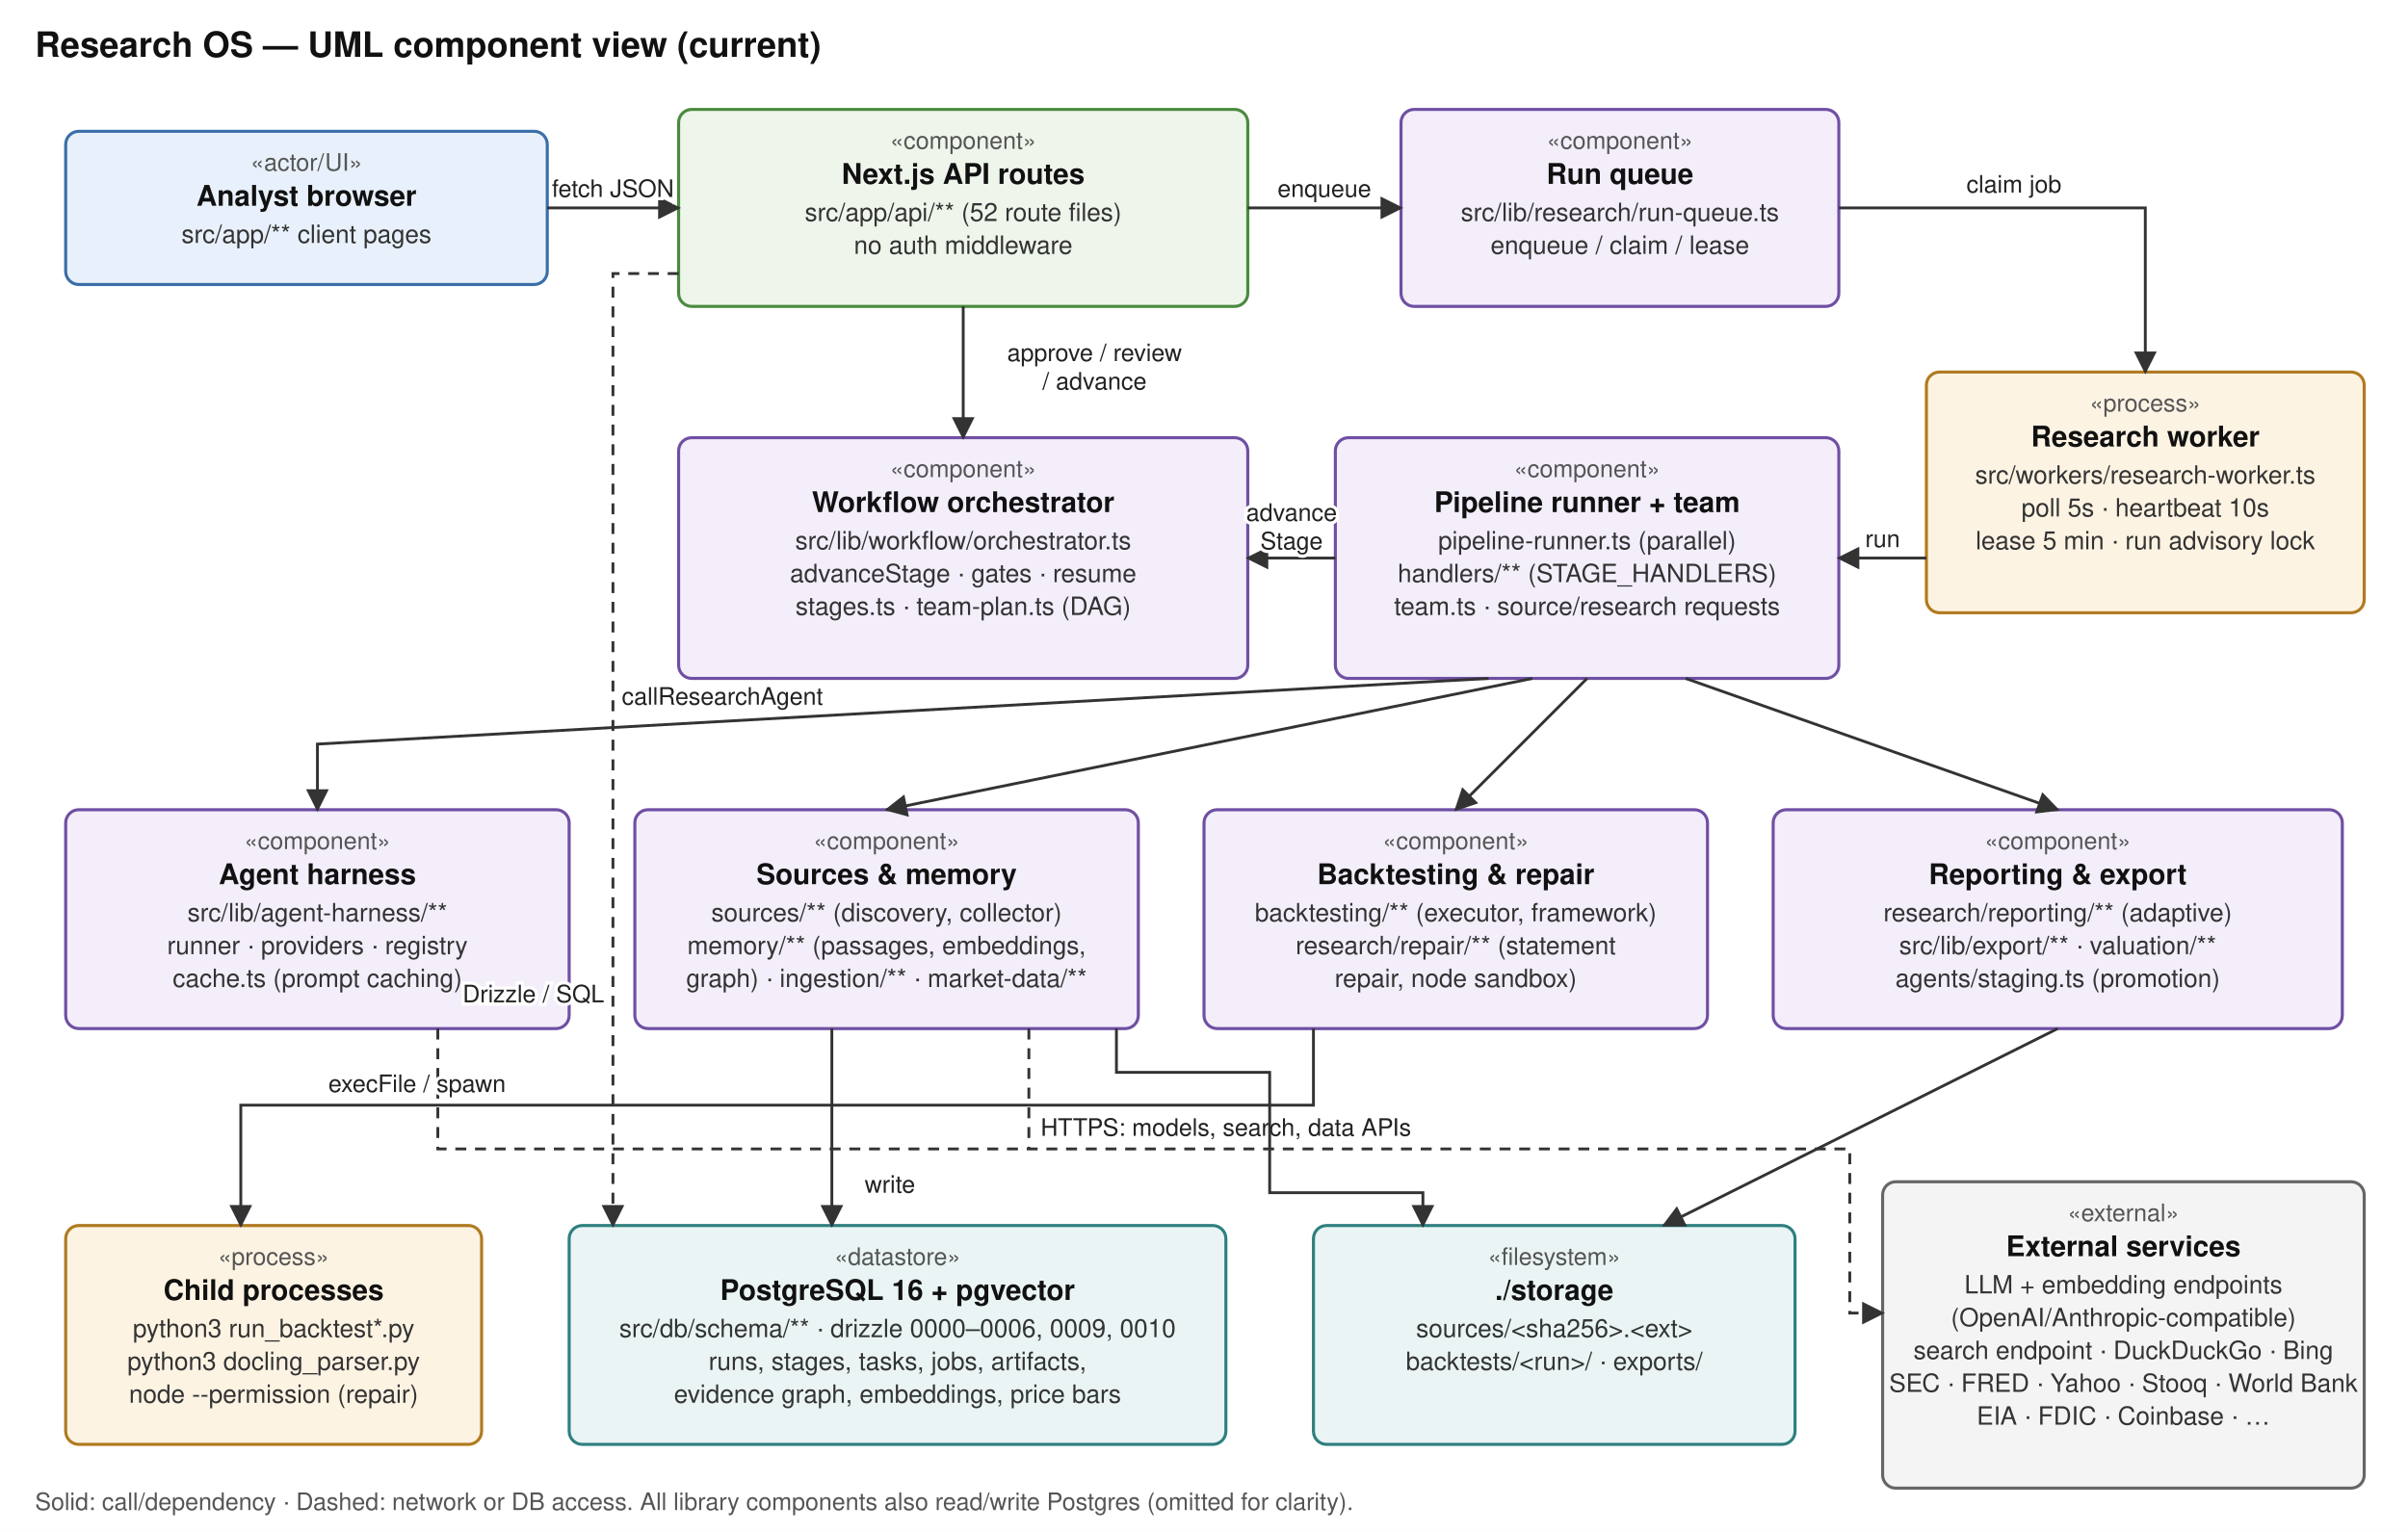
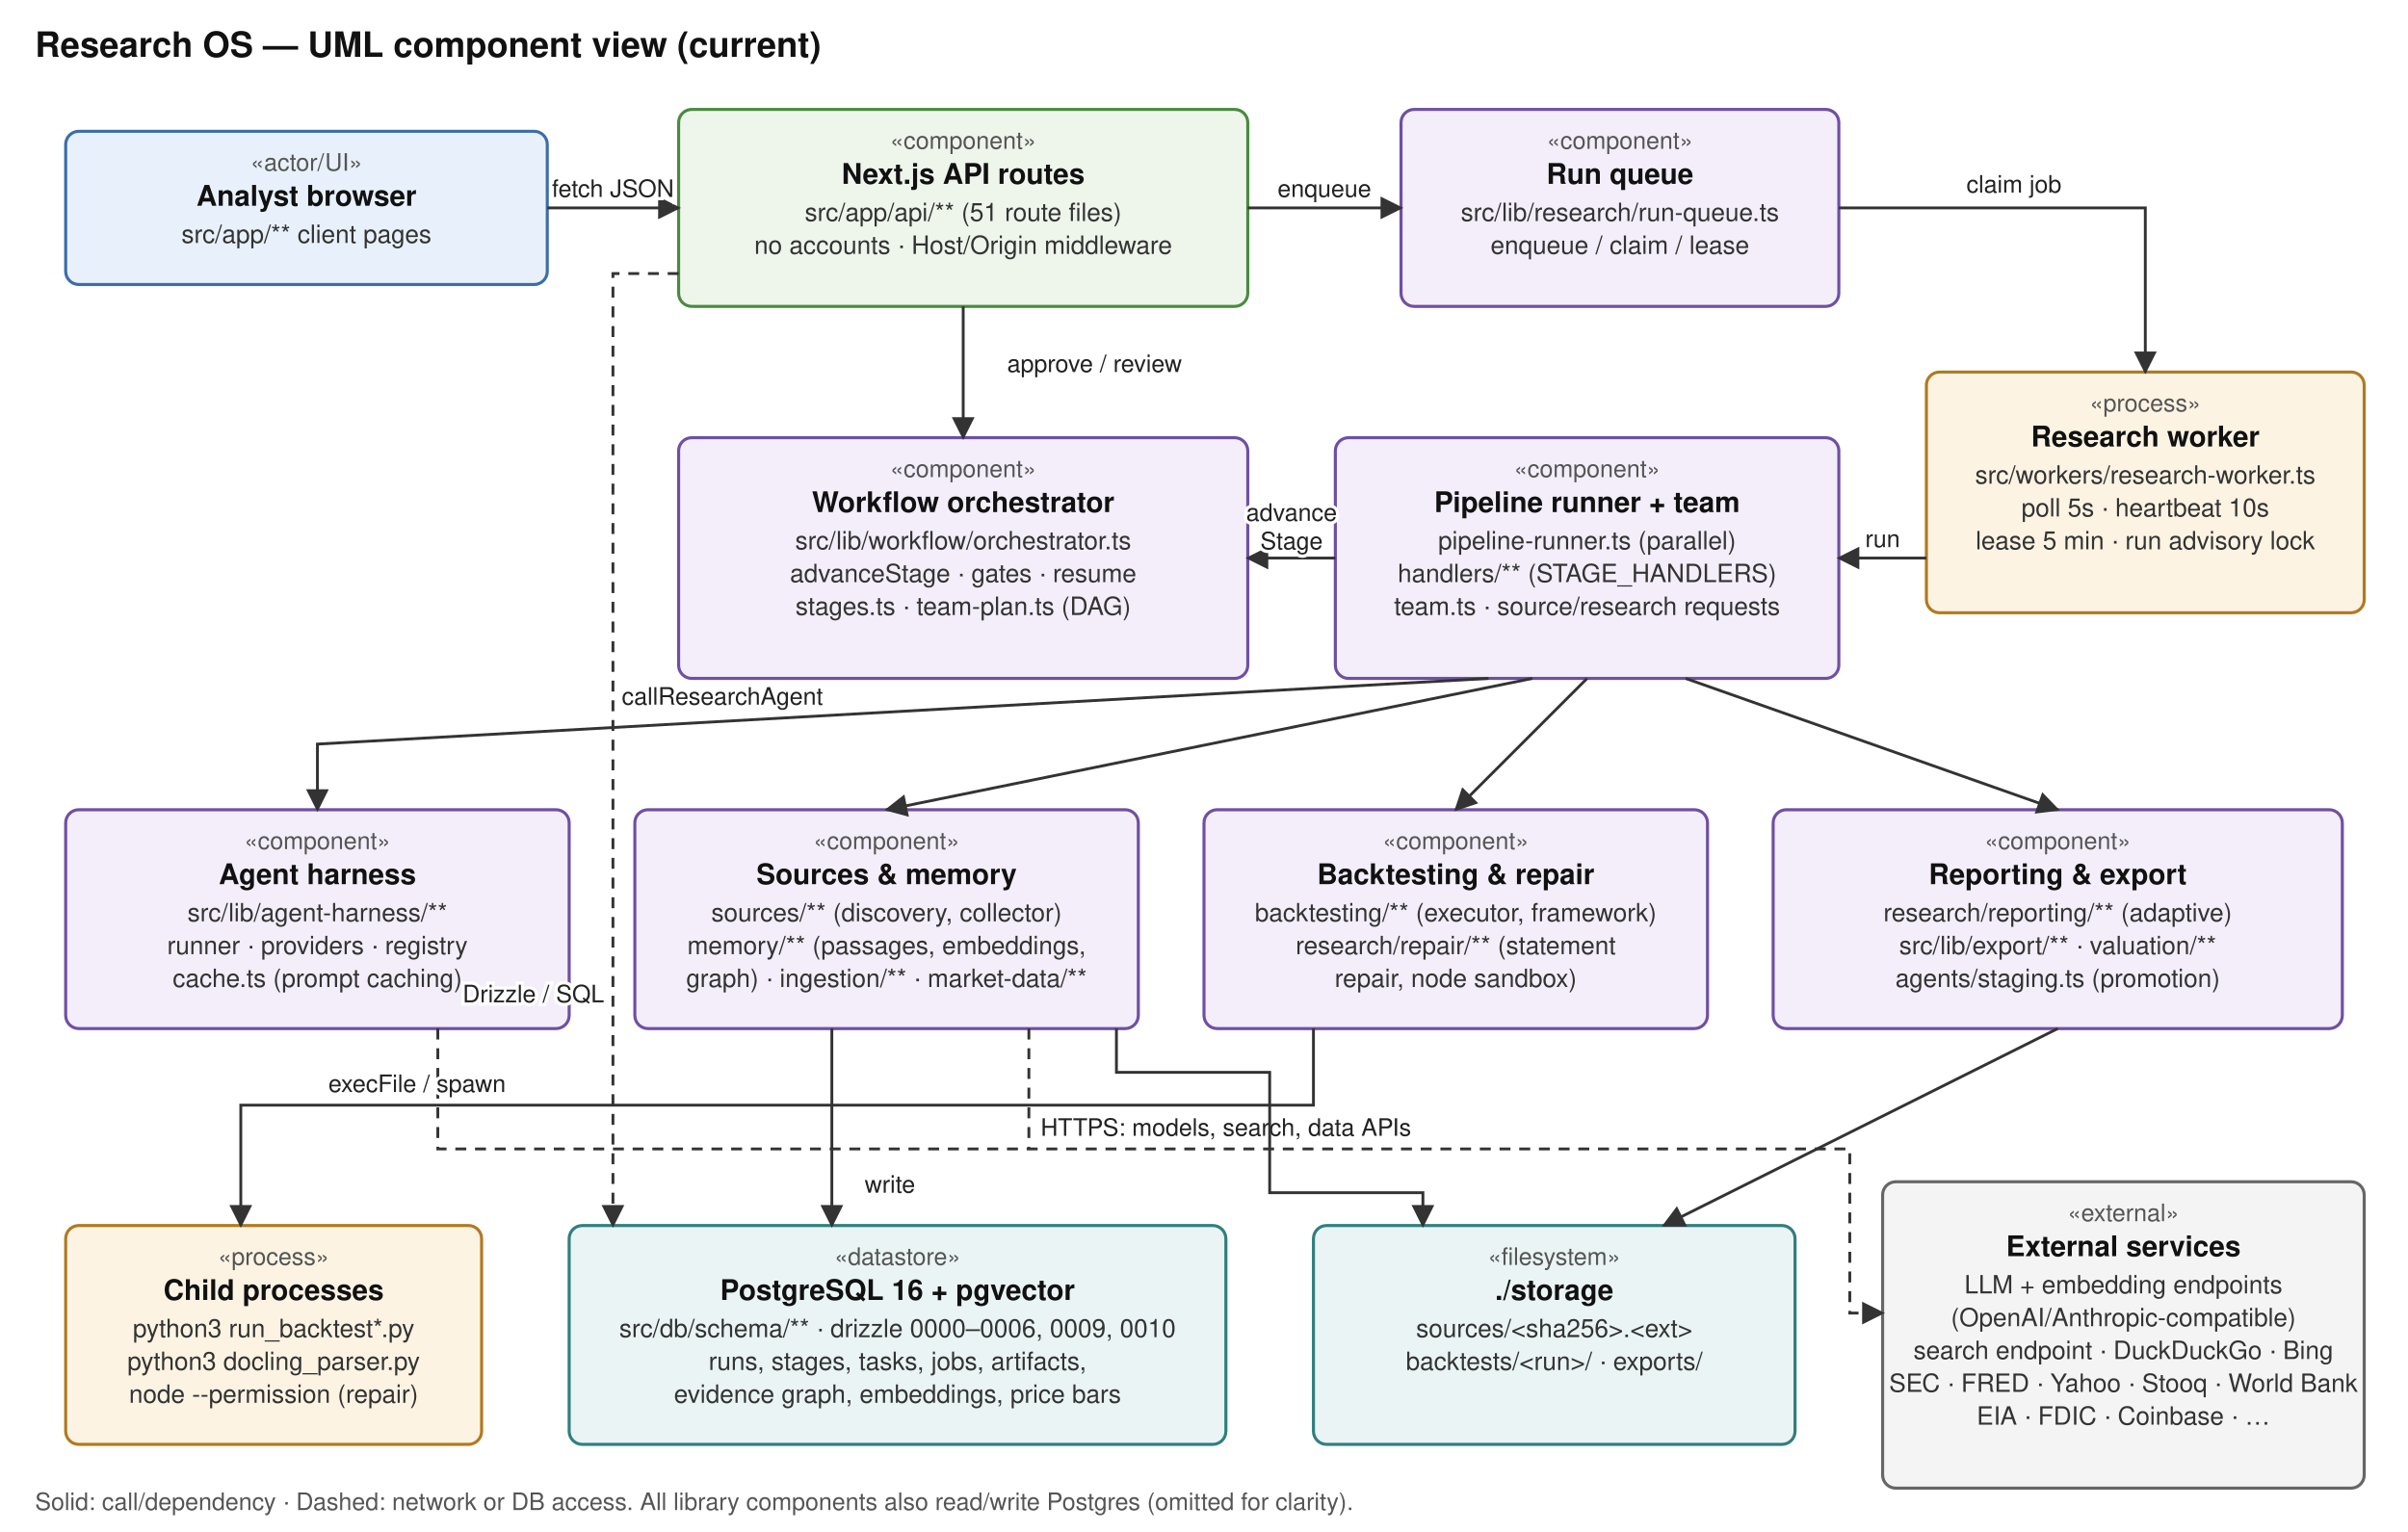
<svg xmlns="http://www.w3.org/2000/svg" viewBox="0 0 1100 700" width="1100" height="700" role="img" aria-labelledby="t d" font-family="Helvetica, Arial, sans-serif" font-size="13">
  <defs>
    <marker id="a" viewBox="0 0 10 10" refX="9" refY="5" markerWidth="8" markerHeight="8" orient="auto-start-reverse">
      <path d="M0,0 L10,5 L0,10 z" fill="#333" />
    </marker>
    <marker id="o" viewBox="0 0 10 10" refX="9" refY="5" markerWidth="9" markerHeight="9" orient="auto-start-reverse">
      <path d="M0,0 L10,5 L0,10" fill="none" stroke="#333" />
    </marker>
  </defs>
  <rect x="0" y="0" width="1100" height="700" fill="#ffffff" />
  <text x="16" y="26" font-size="16" font-weight="bold" fill="#111">Research OS — UML component view (current)</text>
  <rect x="30" y="60" width="220" height="70" rx="6" fill="#e8f1fb" stroke="#3b6ea8" stroke-width="1.4" />
  <text x="140.0" y="78" font-size="11" font-weight="normal" text-anchor="middle" fill="#555">«actor/UI»</text>
  <text x="140.0" y="94" font-size="13" font-weight="bold" text-anchor="middle" fill="#111">Analyst browser</text>
  <text x="140.0" y="111" font-size="11.5" font-weight="normal" text-anchor="middle" fill="#333">src/app/** client pages</text>
  <rect x="310" y="50" width="260" height="90" rx="6" fill="#eef6ec" stroke="#4a8a3f" stroke-width="1.4" />
  <text x="440.0" y="68" font-size="11" font-weight="normal" text-anchor="middle" fill="#555">«component»</text>
  <text x="440.0" y="84" font-size="13" font-weight="bold" text-anchor="middle" fill="#111">Next.js API routes</text>
-   <text x="440.0" y="101" font-size="11.5" font-weight="normal" text-anchor="middle" fill="#333">src/app/api/** (52 route files)</text>
-   <text x="440.0" y="116" font-size="11.5" font-weight="normal" text-anchor="middle" fill="#333">no auth middleware</text>
+   <text x="440.0" y="101" font-size="11.5" font-weight="normal" text-anchor="middle" fill="#333">src/app/api/** (51 route files)</text>
+   <text x="440.0" y="116" font-size="11.5" font-weight="normal" text-anchor="middle" fill="#333">no accounts · Host/Origin middleware</text>
  <rect x="640" y="50" width="200" height="90" rx="6" fill="#f3eefa" stroke="#6f4fa3" stroke-width="1.4" />
  <text x="740.0" y="68" font-size="11" font-weight="normal" text-anchor="middle" fill="#555">«component»</text>
  <text x="740.0" y="84" font-size="13" font-weight="bold" text-anchor="middle" fill="#111">Run queue</text>
  <text x="740.0" y="101" font-size="11.5" font-weight="normal" text-anchor="middle" fill="#333">src/lib/research/run-queue.ts</text>
  <text x="740.0" y="116" font-size="11.5" font-weight="normal" text-anchor="middle" fill="#333">enqueue / claim / lease</text>
  <rect x="880" y="170" width="200" height="110" rx="6" fill="#fdf3e3" stroke="#b07a1f" stroke-width="1.4" />
  <text x="980.0" y="188" font-size="11" font-weight="normal" text-anchor="middle" fill="#555">«process»</text>
  <text x="980.0" y="204" font-size="13" font-weight="bold" text-anchor="middle" fill="#111">Research worker</text>
  <text x="980.0" y="221" font-size="11.5" font-weight="normal" text-anchor="middle" fill="#333">src/workers/research-worker.ts</text>
  <text x="980.0" y="236" font-size="11.5" font-weight="normal" text-anchor="middle" fill="#333">poll 5s · heartbeat 10s</text>
  <text x="980.0" y="251" font-size="11.5" font-weight="normal" text-anchor="middle" fill="#333">lease 5 min · run advisory lock</text>
  <rect x="310" y="200" width="260" height="110" rx="6" fill="#f3eefa" stroke="#6f4fa3" stroke-width="1.4" />
  <text x="440.0" y="218" font-size="11" font-weight="normal" text-anchor="middle" fill="#555">«component»</text>
  <text x="440.0" y="234" font-size="13" font-weight="bold" text-anchor="middle" fill="#111">Workflow orchestrator</text>
  <text x="440.0" y="251" font-size="11.5" font-weight="normal" text-anchor="middle" fill="#333">src/lib/workflow/orchestrator.ts</text>
  <text x="440.0" y="266" font-size="11.5" font-weight="normal" text-anchor="middle" fill="#333">advanceStage · gates · resume</text>
  <text x="440.0" y="281" font-size="11.5" font-weight="normal" text-anchor="middle" fill="#333">stages.ts · team-plan.ts (DAG)</text>
  <rect x="610" y="200" width="230" height="110" rx="6" fill="#f3eefa" stroke="#6f4fa3" stroke-width="1.4" />
  <text x="725.0" y="218" font-size="11" font-weight="normal" text-anchor="middle" fill="#555">«component»</text>
  <text x="725.0" y="234" font-size="13" font-weight="bold" text-anchor="middle" fill="#111">Pipeline runner + team</text>
  <text x="725.0" y="251" font-size="11.5" font-weight="normal" text-anchor="middle" fill="#333">pipeline-runner.ts (parallel)</text>
  <text x="725.0" y="266" font-size="11.5" font-weight="normal" text-anchor="middle" fill="#333">handlers/** (STAGE_HANDLERS)</text>
  <text x="725.0" y="281" font-size="11.5" font-weight="normal" text-anchor="middle" fill="#333">team.ts · source/research requests</text>
  <rect x="30" y="370" width="230" height="100" rx="6" fill="#f3eefa" stroke="#6f4fa3" stroke-width="1.4" />
  <text x="145.0" y="388" font-size="11" font-weight="normal" text-anchor="middle" fill="#555">«component»</text>
  <text x="145.0" y="404" font-size="13" font-weight="bold" text-anchor="middle" fill="#111">Agent harness</text>
  <text x="145.0" y="421" font-size="11.5" font-weight="normal" text-anchor="middle" fill="#333">src/lib/agent-harness/**</text>
  <text x="145.0" y="436" font-size="11.5" font-weight="normal" text-anchor="middle" fill="#333">runner · providers · registry</text>
  <text x="145.0" y="451" font-size="11.5" font-weight="normal" text-anchor="middle" fill="#333">cache.ts (prompt caching)</text>
  <rect x="290" y="370" width="230" height="100" rx="6" fill="#f3eefa" stroke="#6f4fa3" stroke-width="1.4" />
  <text x="405.0" y="388" font-size="11" font-weight="normal" text-anchor="middle" fill="#555">«component»</text>
  <text x="405.0" y="404" font-size="13" font-weight="bold" text-anchor="middle" fill="#111">Sources &amp; memory</text>
  <text x="405.0" y="421" font-size="11.5" font-weight="normal" text-anchor="middle" fill="#333">sources/** (discovery, collector)</text>
  <text x="405.0" y="436" font-size="11.5" font-weight="normal" text-anchor="middle" fill="#333">memory/** (passages, embeddings,</text>
  <text x="405.0" y="451" font-size="11.5" font-weight="normal" text-anchor="middle" fill="#333">graph) · ingestion/** · market-data/**</text>
  <rect x="550" y="370" width="230" height="100" rx="6" fill="#f3eefa" stroke="#6f4fa3" stroke-width="1.4" />
  <text x="665.0" y="388" font-size="11" font-weight="normal" text-anchor="middle" fill="#555">«component»</text>
  <text x="665.0" y="404" font-size="13" font-weight="bold" text-anchor="middle" fill="#111">Backtesting &amp; repair</text>
  <text x="665.0" y="421" font-size="11.5" font-weight="normal" text-anchor="middle" fill="#333">backtesting/** (executor, framework)</text>
  <text x="665.0" y="436" font-size="11.5" font-weight="normal" text-anchor="middle" fill="#333">research/repair/** (statement</text>
  <text x="665.0" y="451" font-size="11.5" font-weight="normal" text-anchor="middle" fill="#333">repair, node sandbox)</text>
  <rect x="810" y="370" width="260" height="100" rx="6" fill="#f3eefa" stroke="#6f4fa3" stroke-width="1.4" />
  <text x="940.0" y="388" font-size="11" font-weight="normal" text-anchor="middle" fill="#555">«component»</text>
  <text x="940.0" y="404" font-size="13" font-weight="bold" text-anchor="middle" fill="#111">Reporting &amp; export</text>
  <text x="940.0" y="421" font-size="11.5" font-weight="normal" text-anchor="middle" fill="#333">research/reporting/** (adaptive)</text>
  <text x="940.0" y="436" font-size="11.5" font-weight="normal" text-anchor="middle" fill="#333">src/lib/export/** · valuation/**</text>
  <text x="940.0" y="451" font-size="11.5" font-weight="normal" text-anchor="middle" fill="#333">agents/staging.ts (promotion)</text>
  <rect x="260" y="560" width="300" height="100" rx="6" fill="#eaf4f4" stroke="#2f7f7f" stroke-width="1.4" />
  <text x="410.0" y="578" font-size="11" font-weight="normal" text-anchor="middle" fill="#555">«datastore»</text>
  <text x="410.0" y="594" font-size="13" font-weight="bold" text-anchor="middle" fill="#111">PostgreSQL 16 + pgvector</text>
  <text x="410.0" y="611" font-size="11.5" font-weight="normal" text-anchor="middle" fill="#333">src/db/schema/** · drizzle 0000–0006, 0009, 0010</text>
  <text x="410.0" y="626" font-size="11.5" font-weight="normal" text-anchor="middle" fill="#333">runs, stages, tasks, jobs, artifacts,</text>
  <text x="410.0" y="641" font-size="11.5" font-weight="normal" text-anchor="middle" fill="#333">evidence graph, embeddings, price bars</text>
  <rect x="600" y="560" width="220" height="100" rx="6" fill="#eaf4f4" stroke="#2f7f7f" stroke-width="1.4" />
  <text x="710.0" y="578" font-size="11" font-weight="normal" text-anchor="middle" fill="#555">«filesystem»</text>
  <text x="710.0" y="594" font-size="13" font-weight="bold" text-anchor="middle" fill="#111">./storage</text>
  <text x="710.0" y="611" font-size="11.5" font-weight="normal" text-anchor="middle" fill="#333">sources/&lt;sha256&gt;.&lt;ext&gt;</text>
  <text x="710.0" y="626" font-size="11.5" font-weight="normal" text-anchor="middle" fill="#333">backtests/&lt;run&gt;/ · exports/</text>
  <rect x="860" y="540" width="220" height="140" rx="6" fill="#f4f4f4" stroke="#666666" stroke-width="1.4" />
  <text x="970.0" y="558" font-size="11" font-weight="normal" text-anchor="middle" fill="#555">«external»</text>
  <text x="970.0" y="574" font-size="13" font-weight="bold" text-anchor="middle" fill="#111">External services</text>
  <text x="970.0" y="591" font-size="11.5" font-weight="normal" text-anchor="middle" fill="#333">LLM + embedding endpoints</text>
  <text x="970.0" y="606" font-size="11.5" font-weight="normal" text-anchor="middle" fill="#333">(OpenAI/Anthropic-compatible)</text>
  <text x="970.0" y="621" font-size="11.5" font-weight="normal" text-anchor="middle" fill="#333">search endpoint · DuckDuckGo · Bing</text>
  <text x="970.0" y="636" font-size="11.5" font-weight="normal" text-anchor="middle" fill="#333">SEC · FRED · Yahoo · Stooq · World Bank</text>
  <text x="970.0" y="651" font-size="11.5" font-weight="normal" text-anchor="middle" fill="#333">EIA · FDIC · Coinbase · …</text>
  <rect x="30" y="560" width="190" height="100" rx="6" fill="#fdf3e3" stroke="#b07a1f" stroke-width="1.4" />
  <text x="125.0" y="578" font-size="11" font-weight="normal" text-anchor="middle" fill="#555">«process»</text>
  <text x="125.0" y="594" font-size="13" font-weight="bold" text-anchor="middle" fill="#111">Child processes</text>
  <text x="125.0" y="611" font-size="11.5" font-weight="normal" text-anchor="middle" fill="#333">python3 run_backtest*.py</text>
  <text x="125.0" y="626" font-size="11.5" font-weight="normal" text-anchor="middle" fill="#333">python3 docling_parser.py</text>
  <text x="125.0" y="641" font-size="11.5" font-weight="normal" text-anchor="middle" fill="#333">node --permission (repair)</text>
  <path d="M250,95 L310,95" fill="none" stroke="#333" stroke-width="1.3" marker-end="url(#a)" />
  <text x="280.0" y="90.0" font-size="11" text-anchor="middle" fill="#222" stroke="#ffffff" stroke-width="3" paint-order="stroke">fetch JSON</text>
  <path d="M570,95 L640,95" fill="none" stroke="#333" stroke-width="1.3" marker-end="url(#a)" />
  <text x="605.0" y="90.0" font-size="11" text-anchor="middle" fill="#222" stroke="#ffffff" stroke-width="3" paint-order="stroke">enqueue</text>
  <path d="M840,95 L980,95 L980,170" fill="none" stroke="#333" stroke-width="1.3" marker-end="url(#a)" />
  <text x="920" y="88" font-size="11" text-anchor="middle" fill="#222" stroke="#ffffff" stroke-width="3" paint-order="stroke">claim job</text>
  <path d="M880,255 L840,255" fill="none" stroke="#333" stroke-width="1.3" marker-end="url(#a)" />
  <text x="860.0" y="250.0" font-size="11" text-anchor="middle" fill="#222" stroke="#ffffff" stroke-width="3" paint-order="stroke">run</text>
  <path d="M610,255 L570,255" fill="none" stroke="#333" stroke-width="1.3" marker-end="url(#a)" />
  <text x="590" y="238" font-size="11" text-anchor="middle" fill="#222" stroke="#ffffff" stroke-width="3" paint-order="stroke">advance</text>
  <text x="590" y="251" font-size="11" text-anchor="middle" fill="#222" stroke="#ffffff" stroke-width="3" paint-order="stroke">Stage</text>
  <path d="M440,140 L440,200" fill="none" stroke="#333" stroke-width="1.3" marker-end="url(#a)" />
-   <text x="500" y="165" font-size="11" text-anchor="middle" fill="#222" stroke="#ffffff" stroke-width="3" paint-order="stroke">approve / review</text>
-   <text x="500" y="178" font-size="11" text-anchor="middle" fill="#222" stroke="#ffffff" stroke-width="3" paint-order="stroke">/ advance</text>
+   <text x="500" y="170" font-size="11" text-anchor="middle" fill="#222" stroke="#ffffff" stroke-width="3" paint-order="stroke">approve / review</text>
  <path d="M680,310 L145,340 L145,370" fill="none" stroke="#333" stroke-width="1.3" marker-end="url(#a)" />
  <text x="330" y="322" font-size="11" text-anchor="middle" fill="#222" stroke="#ffffff" stroke-width="3" paint-order="stroke">callResearchAgent</text>
  <path d="M700,310 L405,370" fill="none" stroke="#333" stroke-width="1.3" marker-end="url(#a)" />
  <path d="M725,310 L665,370" fill="none" stroke="#333" stroke-width="1.3" marker-end="url(#a)" />
  <path d="M770,310 L940,370" fill="none" stroke="#333" stroke-width="1.3" marker-end="url(#a)" />
  <path d="M200,470 L200,525 L845,525 L845,600 L860,600" fill="none" stroke="#333" stroke-width="1.3" stroke-dasharray="5 4" marker-end="url(#a)" />
  <text x="560" y="519" font-size="11" text-anchor="middle" fill="#222" stroke="#ffffff" stroke-width="3" paint-order="stroke">HTTPS: models, search, data APIs</text>
  <path d="M470,470 L470,525" fill="none" stroke="#333" stroke-width="1.3" stroke-dasharray="5 4" />
  <path d="M380,470 L380,560" fill="none" stroke="#333" stroke-width="1.3" marker-end="url(#a)" />
  <text x="395" y="545" font-size="11" text-anchor="start" fill="#222" stroke="#ffffff" stroke-width="3" paint-order="stroke">write</text>
  <path d="M600,470 L600,505 L110,505 L110,560" fill="none" stroke="#333" stroke-width="1.3" marker-end="url(#a)" />
  <text x="150" y="499" font-size="11" text-anchor="start" fill="#222" stroke="#ffffff" stroke-width="3" paint-order="stroke">execFile / spawn</text>
  <path d="M510,470 L510,490 L580,490 L580,545 L650,545 L650,560" fill="none" stroke="#333" stroke-width="1.3" marker-end="url(#a)" />
  <path d="M940,470 L760,560" fill="none" stroke="#333" stroke-width="1.3" marker-end="url(#a)" />
  <path d="M310,125 L280,125 L280,560" fill="none" stroke="#333" stroke-width="1.3" stroke-dasharray="5 4" marker-end="url(#a)" />
  <text x="276" y="458" font-size="11" text-anchor="end" fill="#222" stroke="#ffffff" stroke-width="3" paint-order="stroke">Drizzle / SQL</text>
  <text x="16" y="690" font-size="11" font-weight="normal" text-anchor="start" fill="#555">Solid: call/dependency · Dashed: network or DB access. All library components also read/write Postgres (omitted for clarity).</text>
</svg>
